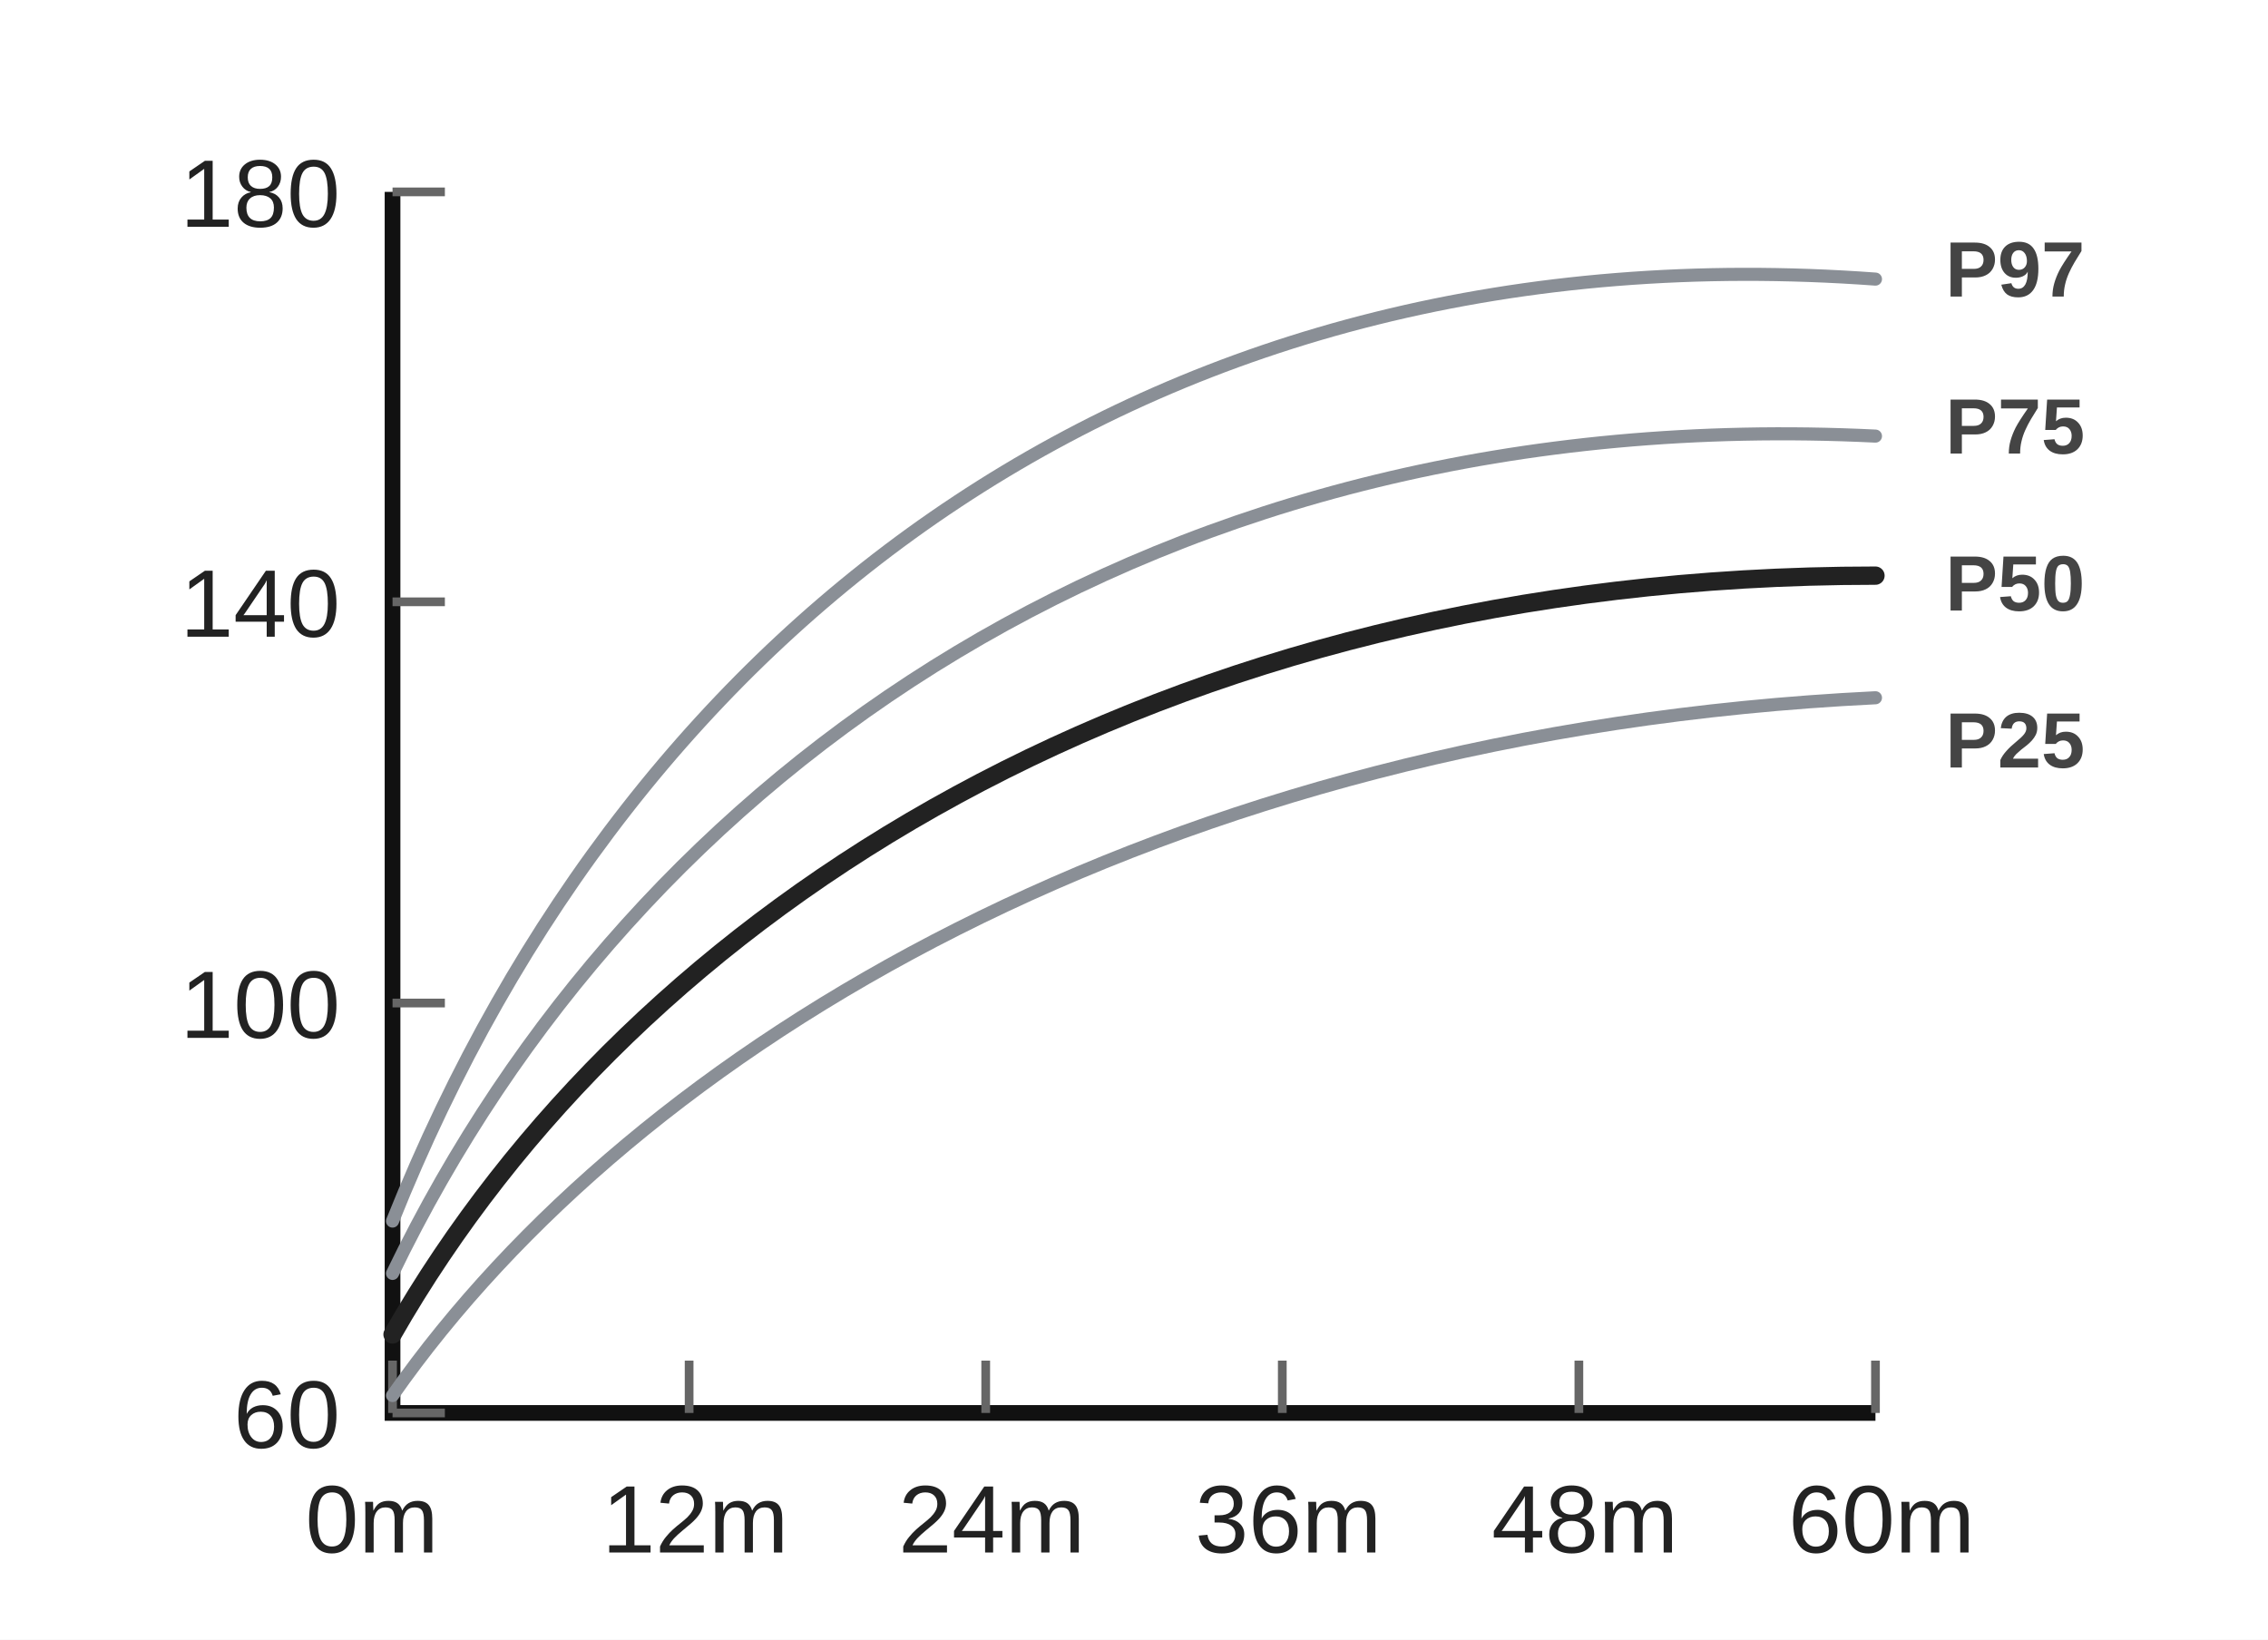
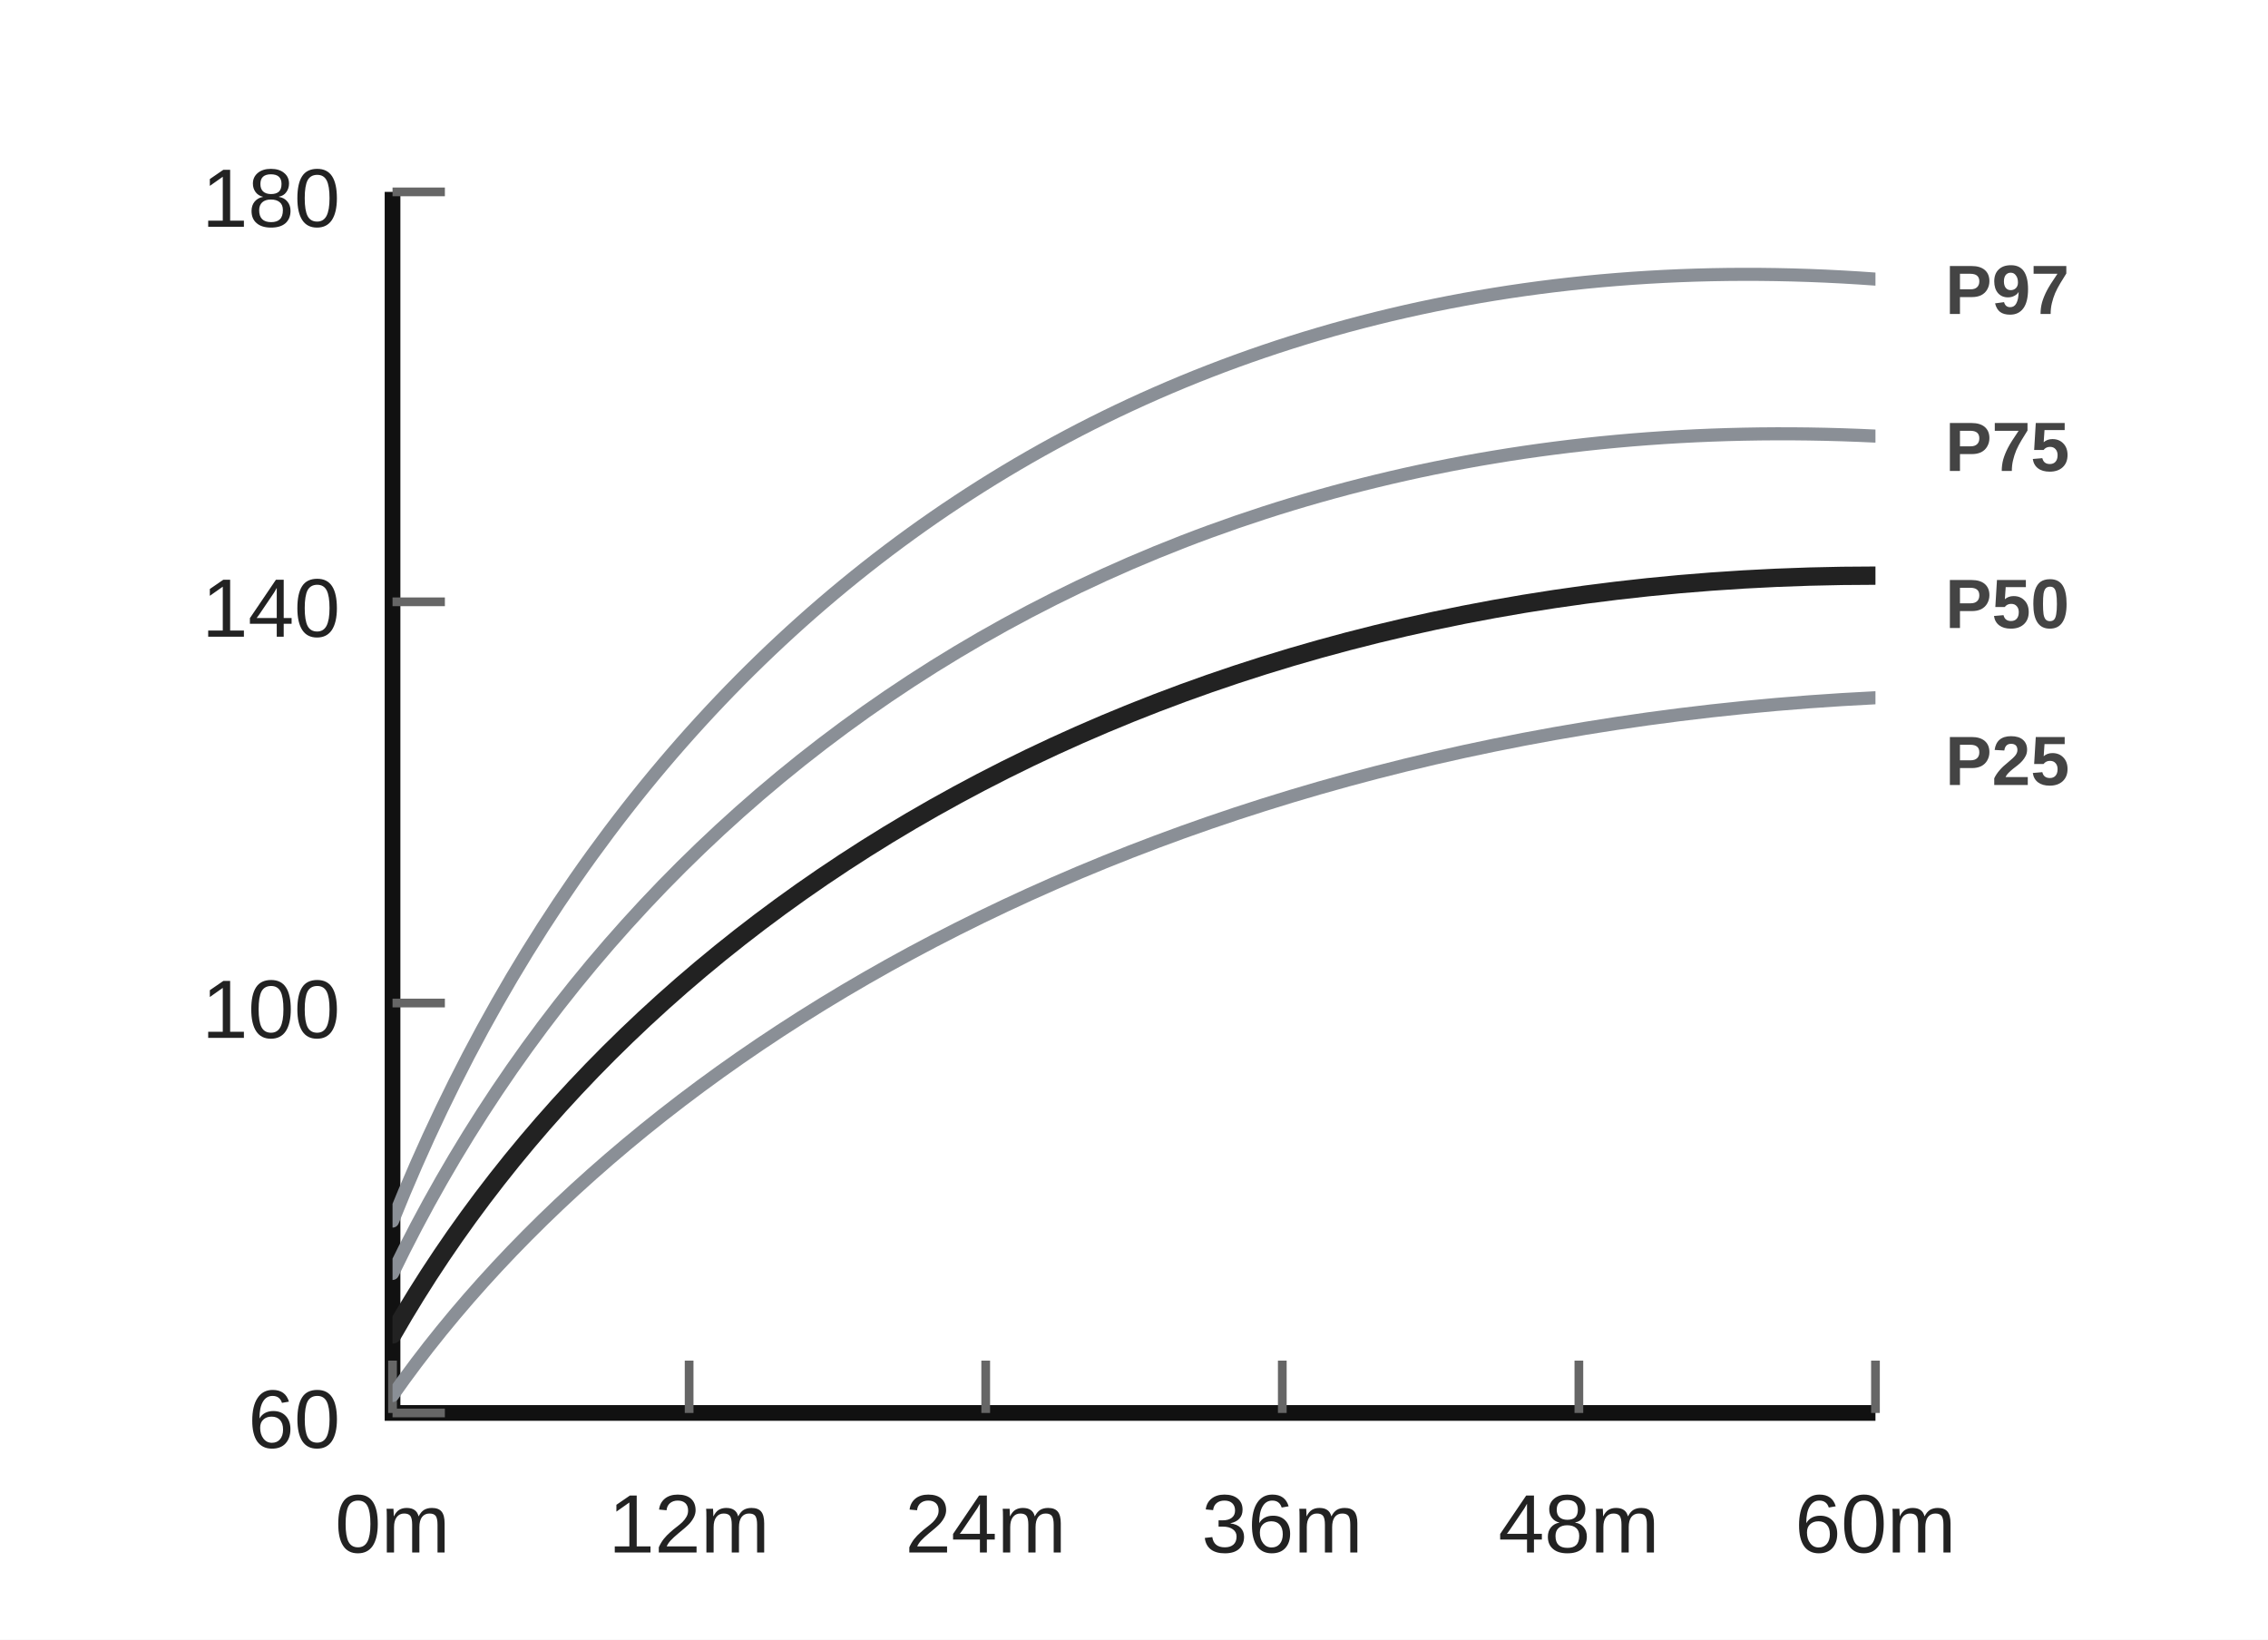
<svg xmlns="http://www.w3.org/2000/svg" viewBox="0 0 260 188" role="img" aria-label="WHO Boys Height 0-5 years">
  <style>
    .axis { stroke: #111; stroke-width: 1.8; fill: none; }
    .tick { stroke: #666; stroke-width: 1; }
-     .label { fill: #222; font: 11px Arial, sans-serif; }
-     .ylabel { fill: #222; font: 11px Arial, sans-serif; text-anchor: end; }
+     .label { fill: #222; font: 9.5px Arial, sans-serif; text-anchor: middle; }
+     .ylabel { fill: #222; font: 9.5px Arial, sans-serif; text-anchor: end; }
    .curve { fill: none; stroke: #8a8f96; stroke-width: 1.5; stroke-linecap: round; }
    .median { fill: none; stroke: #222; stroke-width: 2.1; stroke-linecap: round; }
-     .percentile { fill: #444; font: 700 9px Arial, sans-serif; }
+     .percentile { fill: #444; font: 700 8px Arial, sans-serif; }
  </style>
  <rect x="0" y="0" width="260" height="188" fill="#fff" />
+   <defs>
+     <clipPath id="clip-boys-height-0-5-minimal-svg-0">
+       <rect x="45" y="22" width="170" height="140" />
+     </clipPath>
+   </defs>
  <path class="axis" d="M45 22 V162 H215" />
  <path class="tick" d="M45 162 V156" />
-   <text class="label" x="35" y="178">0m</text>
+   <text class="label" x="45" y="178">0m</text>
  <path class="tick" d="M79 162 V156" />
-   <text class="label" x="69" y="178">12m</text>
+   <text class="label" x="79" y="178">12m</text>
  <path class="tick" d="M113 162 V156" />
-   <text class="label" x="103" y="178">24m</text>
+   <text class="label" x="113" y="178">24m</text>
  <path class="tick" d="M147 162 V156" />
-   <text class="label" x="137" y="178">36m</text>
+   <text class="label" x="147" y="178">36m</text>
  <path class="tick" d="M181 162 V156" />
-   <text class="label" x="171" y="178">48m</text>
+   <text class="label" x="181" y="178">48m</text>
  <path class="tick" d="M215 162 V156" />
-   <text class="label" x="205" y="178">60m</text>
+   <text class="label" x="215" y="178">60m</text>
  <path class="tick" d="M45 22 H51" />
  <text class="ylabel" x="39" y="26">180</text>
  <path class="tick" d="M45 69 H51" />
  <text class="ylabel" x="39" y="73">140</text>
  <path class="tick" d="M45 115 H51" />
  <text class="ylabel" x="39" y="119">100</text>
  <path class="tick" d="M45 162 H51" />
  <text class="ylabel" x="39" y="166">60</text>
-   <path class="curve" d="M45 140 C73 70, 133 26, 215 32" />
-   <path class="curve" d="M45 146 C73 88, 133 46, 215 50" />
-   <path class="median" d="M45 153 C73 104, 133 66, 215 66" />
-   <path class="curve" d="M45 160 C73 120, 133 84, 215 80" />
-   <text class="percentile" x="223" y="34">P97</text>
-   <text class="percentile" x="223" y="52">P75</text>
-   <text class="percentile" x="223" y="70">P50</text>
-   <text class="percentile" x="223" y="88">P25</text>
+   <g clip-path="url(#clip-boys-height-0-5-minimal-svg-0)">
+     <path class="curve" d="M45 140 C73 70, 133 26, 215 32" />
+     <path class="curve" d="M45 146 C73 88, 133 46, 215 50" />
+     <path class="median" d="M45 153 C73 104, 133 66, 215 66" />
+     <path class="curve" d="M45 160 C73 120, 133 84, 215 80" />
+   </g>
+   <text class="percentile" x="223" y="36">P97</text>
+   <text class="percentile" x="223" y="54">P75</text>
+   <text class="percentile" x="223" y="72">P50</text>
+   <text class="percentile" x="223" y="90">P25</text>
</svg>
